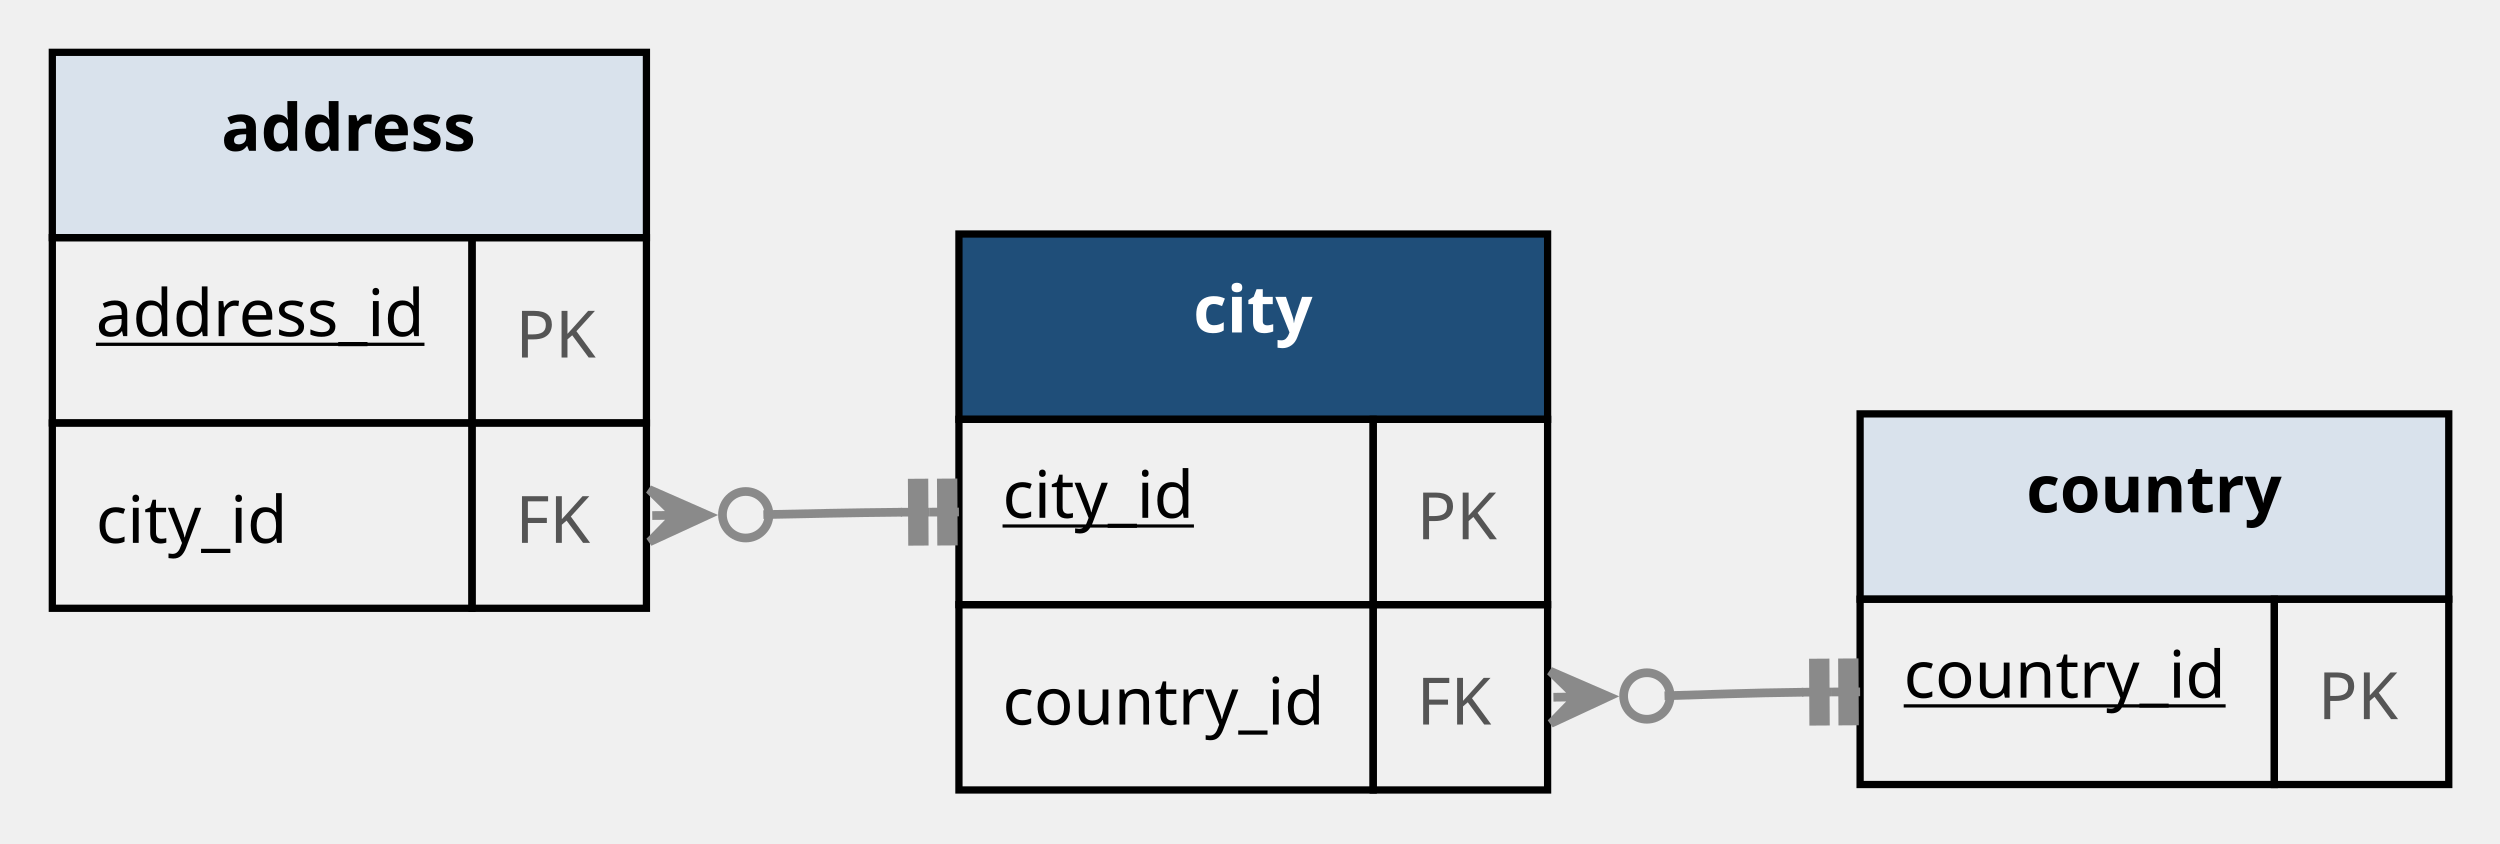
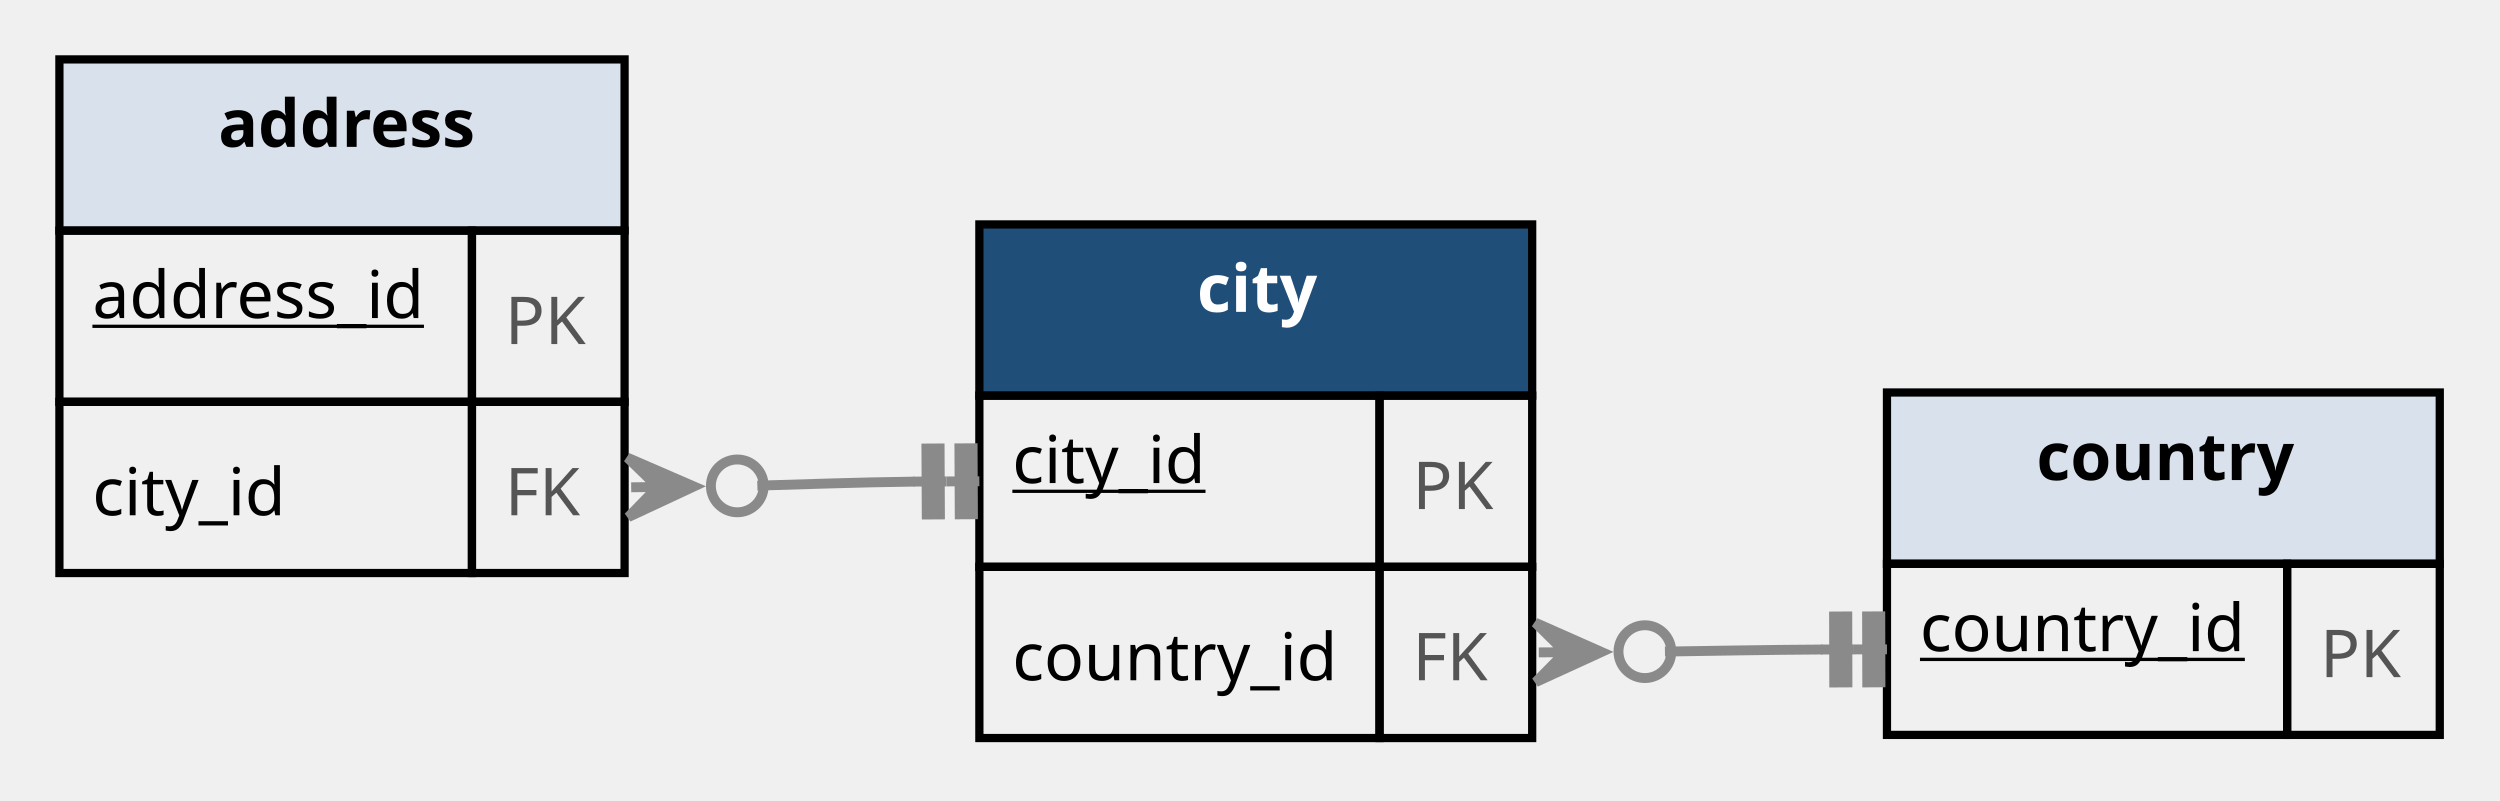
- <svg xmlns="http://www.w3.org/2000/svg" width="344pt" height="116pt" viewBox="0.00 0.00 344.00 116.00">
-   <g id="graph0" class="graph" transform="scale(1 1) rotate(0) translate(7.2 108.7)">
+ <svg xmlns="http://www.w3.org/2000/svg" width="303pt" height="97pt" viewBox="0.00 0.00 303.00 97.00">
+   <g id="graph0" class="graph" transform="scale(1 1) rotate(0) translate(7.2 89.45)">
    <g id="node1" class="node">
-       <polygon fill="#1f4e79" stroke="none" points="124.75,-51 124.75,-76.5 205.75,-76.5 205.75,-51 124.75,-51" />
-       <polygon fill="none" stroke="#000000" points="124.75,-51 124.75,-76.5 205.75,-76.5 205.75,-51 124.75,-51" />
-       <text xml:space="preserve" text-anchor="start" x="157" y="-62.95" font-family="Noto Sans KR" font-weight="bold" font-size="9.00" fill="#ffffff">city</text>
-       <polygon fill="none" stroke="#000000" points="124.75,-25.5 124.75,-51 181.75,-51 181.75,-25.5 124.75,-25.5" />
-       <text xml:space="preserve" text-anchor="start" x="130.75" y="-37.45" font-family="Noto Sans KR" text-decoration="underline" font-size="9.00">city_id</text>
-       <polygon fill="none" stroke="#000000" points="181.75,-25.5 181.75,-51 205.75,-51 205.75,-25.5 181.75,-25.5" />
-       <text xml:space="preserve" text-anchor="start" x="187.75" y="-34.5" font-family="Noto Sans KR" font-size="9.00" fill="#555555">PK</text>
-       <polygon fill="none" stroke="#000000" points="124.75,0 124.75,-25.5 181.75,-25.5 181.75,0 124.75,0" />
-       <text xml:space="preserve" text-anchor="start" x="130.75" y="-9" font-family="Noto Sans KR" font-size="9.00">country_id</text>
-       <polygon fill="none" stroke="#000000" points="181.75,0 181.75,-25.5 205.75,-25.5 205.75,0 181.75,0" />
-       <text xml:space="preserve" text-anchor="start" x="187.75" y="-9" font-family="Noto Sans KR" font-size="9.00" fill="#555555">FK</text>
+       <polygon fill="#1f4e79" stroke="none" points="111.5,-41.5 111.5,-62.25 178.5,-62.25 178.5,-41.5 111.5,-41.5" />
+       <polygon fill="none" stroke="#000000" points="111.5,-41.5 111.5,-62.25 178.5,-62.25 178.5,-41.5 111.5,-41.5" />
+       <text xml:space="preserve" text-anchor="start" x="137.88" y="-51.65" font-family="Noto Sans KR" font-weight="bold" font-size="8.00" fill="#ffffff">city</text>
+       <polygon fill="none" stroke="#000000" points="111.5,-20.75 111.5,-41.5 160,-41.5 160,-20.75 111.5,-20.75" />
+       <text xml:space="preserve" text-anchor="start" x="115.5" y="-30.9" font-family="Noto Sans KR" text-decoration="underline" font-size="8.00">city_id</text>
+       <polygon fill="none" stroke="#000000" points="160,-20.75 160,-41.5 178.5,-41.5 178.5,-20.75 160,-20.75" />
+       <text xml:space="preserve" text-anchor="start" x="164" y="-27.75" font-family="Noto Sans KR" font-size="8.00" fill="#555555">PK</text>
+       <polygon fill="none" stroke="#000000" points="111.5,0 111.5,-20.75 160,-20.75 160,0 111.5,0" />
+       <text xml:space="preserve" text-anchor="start" x="115.5" y="-7" font-family="Noto Sans KR" font-size="8.00">country_id</text>
+       <polygon fill="none" stroke="#000000" points="160,0 160,-20.75 178.5,-20.75 178.5,0 160,0" />
+       <text xml:space="preserve" text-anchor="start" x="164" y="-7" font-family="Noto Sans KR" font-size="8.00" fill="#555555">FK</text>
    </g>
    <g id="node2" class="node">
-       <polygon fill="#d9e2ec" stroke="none" points="248.75,-26.25 248.75,-51.75 329.75,-51.75 329.75,-26.25 248.75,-26.25" />
-       <polygon fill="none" stroke="#000000" points="248.75,-26.25 248.75,-51.75 329.75,-51.75 329.75,-26.25 248.75,-26.25" />
-       <text xml:space="preserve" text-anchor="start" x="271.62" y="-38.2" font-family="Noto Sans KR" font-weight="bold" font-size="9.00" fill="#000000">country</text>
-       <polygon fill="none" stroke="#000000" points="248.75,-0.75 248.75,-26.25 305.75,-26.25 305.75,-0.75 248.75,-0.75" />
-       <text xml:space="preserve" text-anchor="start" x="254.75" y="-12.7" font-family="Noto Sans KR" text-decoration="underline" font-size="9.00">country_id</text>
-       <polygon fill="none" stroke="#000000" points="305.75,-0.75 305.75,-26.25 329.75,-26.25 329.75,-0.75 305.75,-0.75" />
-       <text xml:space="preserve" text-anchor="start" x="311.75" y="-9.75" font-family="Noto Sans KR" font-size="9.00" fill="#555555">PK</text>
+       <polygon fill="#d9e2ec" stroke="none" points="221.5,-21.12 221.5,-41.88 288.5,-41.88 288.5,-21.12 221.5,-21.12" />
+       <polygon fill="none" stroke="#000000" points="221.5,-21.12 221.5,-41.88 288.5,-41.88 288.5,-21.12 221.5,-21.12" />
+       <text xml:space="preserve" text-anchor="start" x="239.62" y="-31.27" font-family="Noto Sans KR" font-weight="bold" font-size="8.00" fill="#000000">country</text>
+       <polygon fill="none" stroke="#000000" points="221.5,-0.38 221.5,-21.12 270,-21.12 270,-0.38 221.5,-0.38" />
+       <text xml:space="preserve" text-anchor="start" x="225.5" y="-10.53" font-family="Noto Sans KR" text-decoration="underline" font-size="8.00">country_id</text>
+       <polygon fill="none" stroke="#000000" points="270,-0.38 270,-21.12 288.5,-21.12 288.5,-0.38 270,-0.38" />
+       <text xml:space="preserve" text-anchor="start" x="274" y="-7.38" font-family="Noto Sans KR" font-size="8.00" fill="#555555">PK</text>
    </g>
    <g id="edge1" class="edge">
-       <path fill="none" stroke="#8a8a8a" stroke-width="1.2" d="M221.84,-12.96C228.08,-13.13 233.27,-13.36 240.93,-13.45" />
-       <polygon fill="#8a8a8a" stroke="#8a8a8a" stroke-width="1.2" points="214.15,-12.86 206.2,-9.16 209.75,-12.8 206.55,-12.76 206.55,-12.76 206.55,-12.76 209.75,-12.8 206.1,-16.35 214.15,-12.86" />
-       <ellipse fill="none" stroke="#8a8a8a" stroke-width="1.2" cx="219.41" cy="-12.93" rx="3.2" ry="3.2" />
-       <polygon fill="#8a8a8a" stroke="#8a8a8a" stroke-width="1.2" points="247.97,-9.5 247.93,-17.5 246.33,-17.49 246.37,-9.49 247.97,-9.5" />
-       <polyline fill="none" stroke="#8a8a8a" stroke-width="1.2" points="248.75,-13.5 244.75,-13.48" />
-       <polygon fill="#8a8a8a" stroke="#8a8a8a" stroke-width="1.2" points="243.97,-9.47 243.93,-17.47 242.33,-17.46 242.37,-9.46 243.97,-9.47" />
-       <polyline fill="none" stroke="#8a8a8a" stroke-width="1.2" points="244.75,-13.48 240.75,-13.45" />
+       <path fill="none" stroke="#8a8a8a" stroke-width="1.2" d="M194.59,-10.48C200.83,-10.57 206.03,-10.68 213.68,-10.73" />
+       <polygon fill="#8a8a8a" stroke="#8a8a8a" stroke-width="1.2" points="186.9,-10.43 178.93,-6.78 182.5,-10.4 179.3,-10.38 179.3,-10.38 179.3,-10.38 182.5,-10.4 178.88,-13.98 186.9,-10.43" />
+       <ellipse fill="none" stroke="#8a8a8a" stroke-width="1.2" cx="192.16" cy="-10.47" rx="3.2" ry="3.2" />
+       <polygon fill="#8a8a8a" stroke="#8a8a8a" stroke-width="1.2" points="220.71,-6.75 220.69,-14.75 219.09,-14.74 219.11,-6.74 220.71,-6.75" />
+       <polyline fill="none" stroke="#8a8a8a" stroke-width="1.2" points="221.5,-10.75 217.5,-10.74" />
+       <polygon fill="#8a8a8a" stroke="#8a8a8a" stroke-width="1.2" points="216.71,-6.74 216.69,-14.74 215.09,-14.73 215.11,-6.73 216.71,-6.74" />
+       <polyline fill="none" stroke="#8a8a8a" stroke-width="1.2" points="217.5,-10.74 213.5,-10.73" />
    </g>
    <g id="node3" class="node">
-       <polygon fill="#d9e2ec" stroke="none" points="0,-76 0,-101.5 81.75,-101.5 81.75,-76 0,-76" />
-       <polygon fill="none" stroke="#000000" points="0,-76 0,-101.5 81.75,-101.5 81.75,-76 0,-76" />
-       <text xml:space="preserve" text-anchor="start" x="23.25" y="-87.95" font-family="Noto Sans KR" font-weight="bold" font-size="9.00" fill="#000000">address</text>
-       <polygon fill="none" stroke="#000000" points="0,-50.5 0,-76 57.75,-76 57.75,-50.5 0,-50.5" />
-       <text xml:space="preserve" text-anchor="start" x="6" y="-62.45" font-family="Noto Sans KR" text-decoration="underline" font-size="9.00">address_id</text>
-       <polygon fill="none" stroke="#000000" points="57.75,-50.5 57.75,-76 81.75,-76 81.75,-50.5 57.75,-50.5" />
-       <text xml:space="preserve" text-anchor="start" x="63.75" y="-59.5" font-family="Noto Sans KR" font-size="9.00" fill="#555555">PK</text>
-       <polygon fill="none" stroke="#000000" points="0,-25 0,-50.5 57.75,-50.5 57.75,-25 0,-25" />
-       <text xml:space="preserve" text-anchor="start" x="6" y="-34" font-family="Noto Sans KR" font-size="9.00">city_id</text>
-       <polygon fill="none" stroke="#000000" points="57.75,-25 57.75,-50.5 81.75,-50.5 81.75,-25 57.75,-25" />
-       <text xml:space="preserve" text-anchor="start" x="63.75" y="-34" font-family="Noto Sans KR" font-size="9.00" fill="#555555">FK</text>
+       <polygon fill="#d9e2ec" stroke="none" points="0,-61.5 0,-82.25 68.5,-82.25 68.5,-61.5 0,-61.5" />
+       <polygon fill="none" stroke="#000000" points="0,-61.5 0,-82.25 68.5,-82.25 68.5,-61.5 0,-61.5" />
+       <text xml:space="preserve" text-anchor="start" x="19.25" y="-71.65" font-family="Noto Sans KR" font-weight="bold" font-size="8.00" fill="#000000">address</text>
+       <polygon fill="none" stroke="#000000" points="0,-40.75 0,-61.5 50,-61.5 50,-40.75 0,-40.75" />
+       <text xml:space="preserve" text-anchor="start" x="4" y="-50.9" font-family="Noto Sans KR" text-decoration="underline" font-size="8.00">address_id</text>
+       <polygon fill="none" stroke="#000000" points="50,-40.75 50,-61.5 68.5,-61.5 68.5,-40.75 50,-40.75" />
+       <text xml:space="preserve" text-anchor="start" x="54" y="-47.75" font-family="Noto Sans KR" font-size="8.00" fill="#555555">PK</text>
+       <polygon fill="none" stroke="#000000" points="0,-20 0,-40.75 50,-40.75 50,-20 0,-20" />
+       <text xml:space="preserve" text-anchor="start" x="4" y="-27" font-family="Noto Sans KR" font-size="8.00">city_id</text>
+       <polygon fill="none" stroke="#000000" points="50,-20 50,-40.75 68.5,-40.75 68.5,-20 50,-20" />
+       <text xml:space="preserve" text-anchor="start" x="54" y="-27" font-family="Noto Sans KR" font-size="8.00" fill="#555555">FK</text>
    </g>
    <g id="edge2" class="edge">
-       <path fill="none" stroke="#8a8a8a" stroke-width="1.2" d="M97.84,-37.89C104.08,-38.01 109.27,-38.15 116.93,-38.22" />
-       <polygon fill="#8a8a8a" stroke="#8a8a8a" stroke-width="1.2" points="90.15,-37.82 82.18,-34.15 85.75,-37.79 82.55,-37.76 82.55,-37.76 82.55,-37.76 85.75,-37.79 82.12,-41.35 90.15,-37.82" />
-       <ellipse fill="none" stroke="#8a8a8a" stroke-width="1.2" cx="95.41" cy="-37.87" rx="3.2" ry="3.2" />
-       <polygon fill="#8a8a8a" stroke="#8a8a8a" stroke-width="1.2" points="123.97,-34.25 123.93,-42.25 122.33,-42.24 122.37,-34.24 123.97,-34.25" />
-       <polyline fill="none" stroke="#8a8a8a" stroke-width="1.2" points="124.75,-38.25 120.75,-38.23" />
-       <polygon fill="#8a8a8a" stroke="#8a8a8a" stroke-width="1.2" points="119.97,-34.23 119.93,-42.23 118.33,-42.22 118.37,-34.22 119.97,-34.23" />
-       <polyline fill="none" stroke="#8a8a8a" stroke-width="1.2" points="120.75,-38.23 116.75,-38.22" />
+       <path fill="none" stroke="#8a8a8a" stroke-width="1.2" d="M84.59,-30.59C90.83,-30.76 96.02,-30.98 103.68,-31.08" />
+       <polygon fill="#8a8a8a" stroke="#8a8a8a" stroke-width="1.2" points="76.9,-30.49 68.95,-26.78 72.5,-30.43 69.3,-30.39 69.3,-30.39 69.3,-30.39 72.5,-30.43 68.85,-33.98 76.9,-30.49" />
+       <ellipse fill="none" stroke="#8a8a8a" stroke-width="1.2" cx="82.16" cy="-30.56" rx="3.2" ry="3.2" />
+       <polygon fill="#8a8a8a" stroke="#8a8a8a" stroke-width="1.2" points="110.72,-27.12 110.68,-35.12 109.08,-35.11 109.12,-27.11 110.72,-27.12" />
+       <polyline fill="none" stroke="#8a8a8a" stroke-width="1.2" points="111.5,-31.12 107.5,-31.1" />
+       <polygon fill="#8a8a8a" stroke="#8a8a8a" stroke-width="1.2" points="106.72,-27.1 106.68,-35.1 105.08,-35.09 105.12,-27.09 106.72,-27.1" />
+       <polyline fill="none" stroke="#8a8a8a" stroke-width="1.2" points="107.5,-31.1 103.5,-31.08" />
    </g>
  </g>
</svg>
